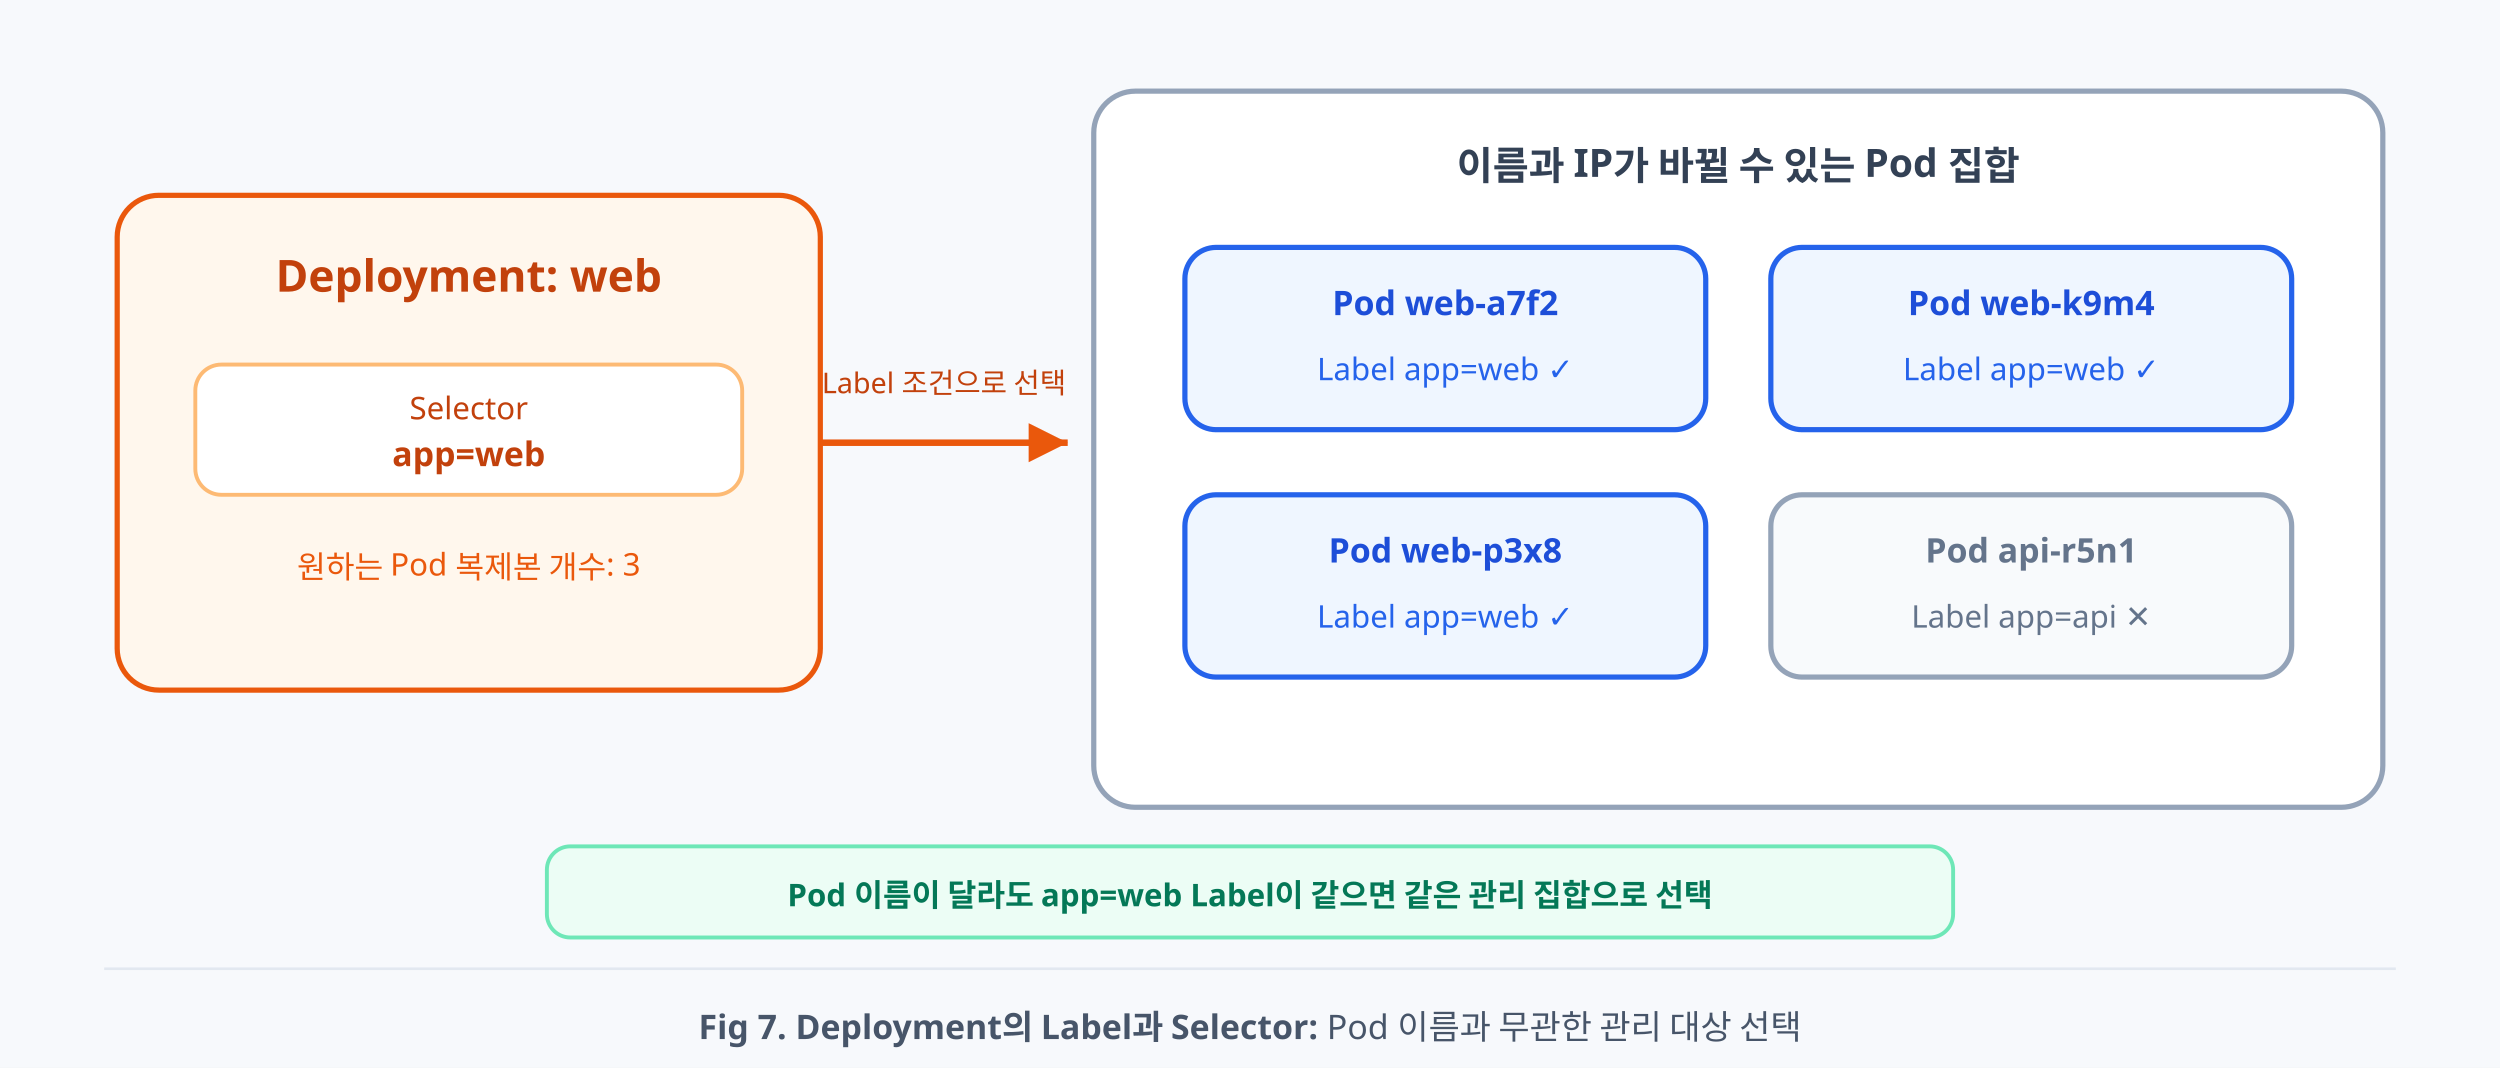
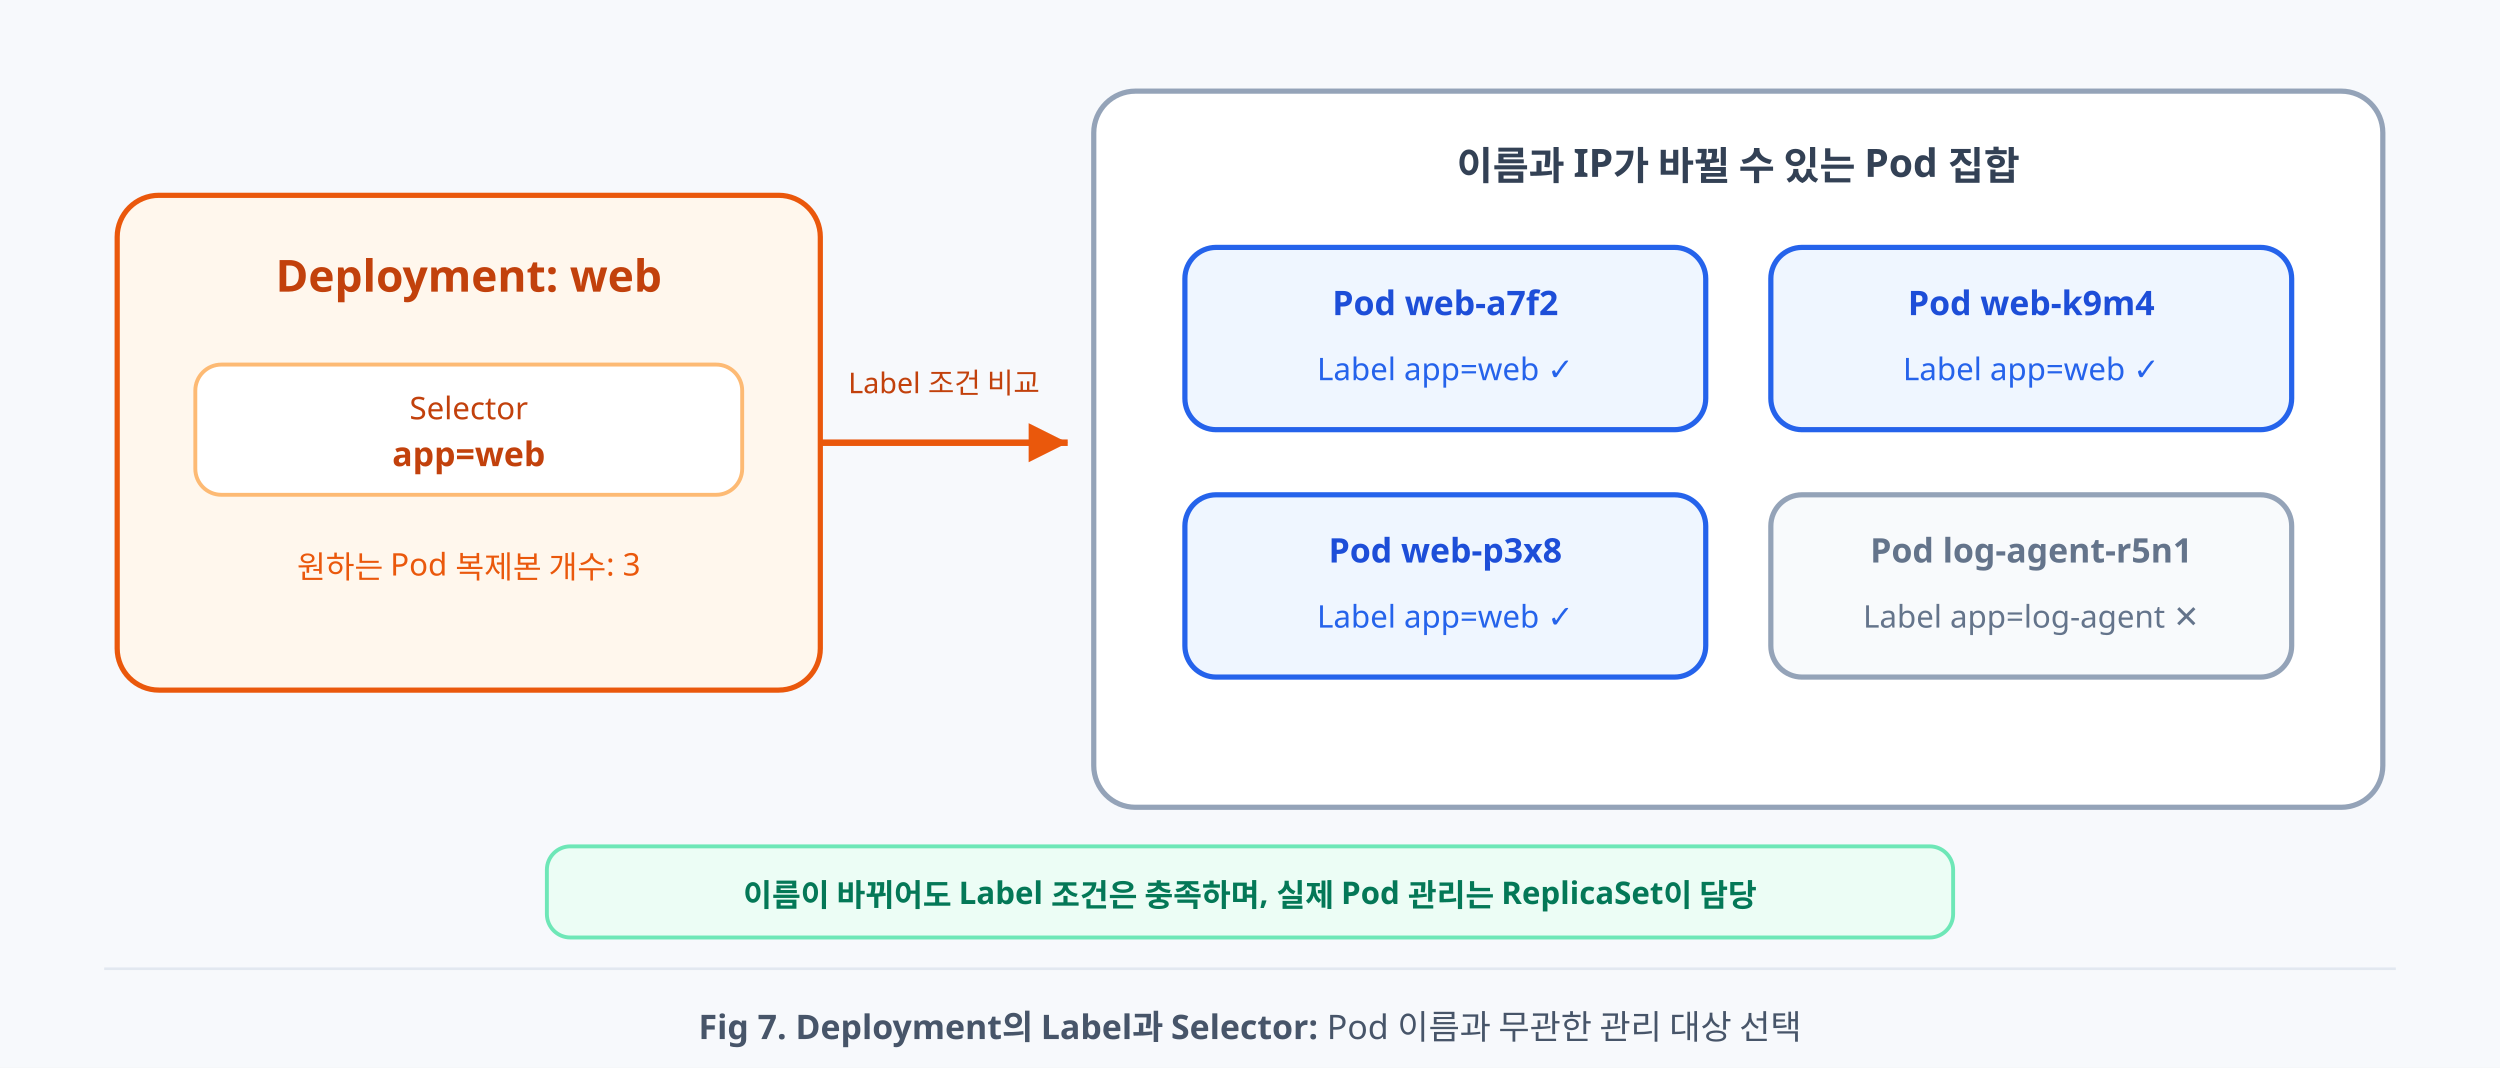
<svg xmlns="http://www.w3.org/2000/svg" width="960" height="410" viewBox="0 0 960 410">
  <rect width="960" height="410" fill="#F7F9FC" />
  <defs>
    <marker id="orange" markerWidth="8" markerHeight="8" refX="6" refY="3" orient="auto">
      <path d="M0,0 L6,3 L0,6 Z" fill="#EA580C" />
    </marker>
  </defs>
  <rect x="45" y="75" width="270" height="190" rx="16" fill="#FFF7ED" stroke="#EA580C" stroke-width="2" />
  <text x="180" y="112" text-anchor="middle" font-family="Apple SD Gothic Neo, Noto Sans KR, sans-serif" font-size="17" fill="#C2410C" font-weight="700">Deployment: web</text>
  <rect x="75" y="140" width="210" height="50" rx="10" fill="#FFFFFF" stroke="#FDBA74" stroke-width="1.5" />
  <text x="180" y="161" text-anchor="middle" font-family="Apple SD Gothic Neo, Noto Sans KR, sans-serif" font-size="12" fill="#C2410C">Selector</text>
  <text x="180" y="179" text-anchor="middle" font-family="Apple SD Gothic Neo, Noto Sans KR, sans-serif" font-size="13" fill="#C2410C" font-weight="700">app=web</text>
  <text x="180" y="222" text-anchor="middle" font-family="Apple SD Gothic Neo, Noto Sans KR, sans-serif" font-size="12" fill="#EA580C">원하는 Pod 복제본 개수: 3</text>
  <path d="M315 170 H410" fill="none" stroke="#EA580C" stroke-width="2.5" marker-end="url(#orange)" />
-   <text x="362.5" y="151" text-anchor="middle" font-family="Apple SD Gothic Neo, Noto Sans KR, sans-serif" font-size="11" fill="#C2410C">Label 조건으로 선택</text>
+   <text x="362.5" y="151" text-anchor="middle" font-family="Apple SD Gothic Neo, Noto Sans KR, sans-serif" font-size="11" fill="#C2410C">Label 조건 비교</text>
  <rect x="420" y="35" width="495" height="275" rx="16" fill="#FFFFFF" stroke="#94A3B8" stroke-width="2" />
  <text x="667.5" y="69" text-anchor="middle" font-family="Apple SD Gothic Neo, Noto Sans KR, sans-serif" font-size="15" fill="#334155" font-weight="700">이름과 IP가 바뀔 수 있는 Pod 집합</text>
  <rect x="455" y="95" width="200" height="70" rx="12" fill="#EFF6FF" stroke="#2563EB" stroke-width="2" />
  <text x="555" y="121" text-anchor="middle" font-family="Apple SD Gothic Neo, Noto Sans KR, sans-serif" font-size="13" fill="#1D4ED8" font-weight="700">Pod web-a7f2</text>
  <text x="555" y="146" text-anchor="middle" font-family="Apple SD Gothic Neo, Noto Sans KR, sans-serif" font-size="12" fill="#2563EB">Label app=web ✓</text>
  <rect x="680" y="95" width="200" height="70" rx="12" fill="#EFF6FF" stroke="#2563EB" stroke-width="2" />
  <text x="780" y="121" text-anchor="middle" font-family="Apple SD Gothic Neo, Noto Sans KR, sans-serif" font-size="13" fill="#1D4ED8" font-weight="700">Pod web-k9m4</text>
  <text x="780" y="146" text-anchor="middle" font-family="Apple SD Gothic Neo, Noto Sans KR, sans-serif" font-size="12" fill="#2563EB">Label app=web ✓</text>
  <rect x="455" y="190" width="200" height="70" rx="12" fill="#EFF6FF" stroke="#2563EB" stroke-width="2" />
  <text x="555" y="216" text-anchor="middle" font-family="Apple SD Gothic Neo, Noto Sans KR, sans-serif" font-size="13" fill="#1D4ED8" font-weight="700">Pod web-p3x8</text>
  <text x="555" y="241" text-anchor="middle" font-family="Apple SD Gothic Neo, Noto Sans KR, sans-serif" font-size="12" fill="#2563EB">Label app=web ✓</text>
  <rect x="680" y="190" width="200" height="70" rx="12" fill="#F8FAFC" stroke="#94A3B8" stroke-width="2" />
-   <text x="780" y="216" text-anchor="middle" font-family="Apple SD Gothic Neo, Noto Sans KR, sans-serif" font-size="13" fill="#64748B" font-weight="700">Pod api-r5n1</text>
-   <text x="780" y="241" text-anchor="middle" font-family="Apple SD Gothic Neo, Noto Sans KR, sans-serif" font-size="12" fill="#64748B">Label app=api ✕</text>
+   <text x="780" y="216" text-anchor="middle" font-family="Apple SD Gothic Neo, Noto Sans KR, sans-serif" font-size="13" fill="#64748B" font-weight="700">Pod log-agent-r5n1</text>
+   <text x="780" y="241" text-anchor="middle" font-family="Apple SD Gothic Neo, Noto Sans KR, sans-serif" font-size="12" fill="#64748B">Label app=log-agent ✕</text>
  <rect x="210" y="325" width="540" height="35" rx="9" fill="#ECFDF5" stroke="#6EE7B7" stroke-width="1.5" />
-   <text x="480" y="348" text-anchor="middle" font-family="Apple SD Gothic Neo, Noto Sans KR, sans-serif" font-size="12" fill="#047857" font-weight="600">Pod 이름이 달라도 app=web Label이 같으면 같은 관리 집합으로 선택</text>
+   <text x="480" y="348" text-anchor="middle" font-family="Apple SD Gothic Neo, Noto Sans KR, sans-serif" font-size="12" fill="#047857" font-weight="600">이름이 바뀌어도 Label 조건은 충족하며, 실제 Pod 관리는 ReplicaSet이 담당</text>
  <line x1="40" y1="372" x2="920" y2="372" stroke="#E2E8F0" />
  <text x="480" y="399" text-anchor="middle" font-family="Apple SD Gothic Neo, Noto Sans KR, sans-serif" font-size="13" fill="#475569">
    <tspan font-weight="600">Fig 7. Deployment의 Label과 Selector:</tspan>
    <tspan> Pod 이름과 무관한 관리 대상 선택</tspan>
  </text>
</svg>
